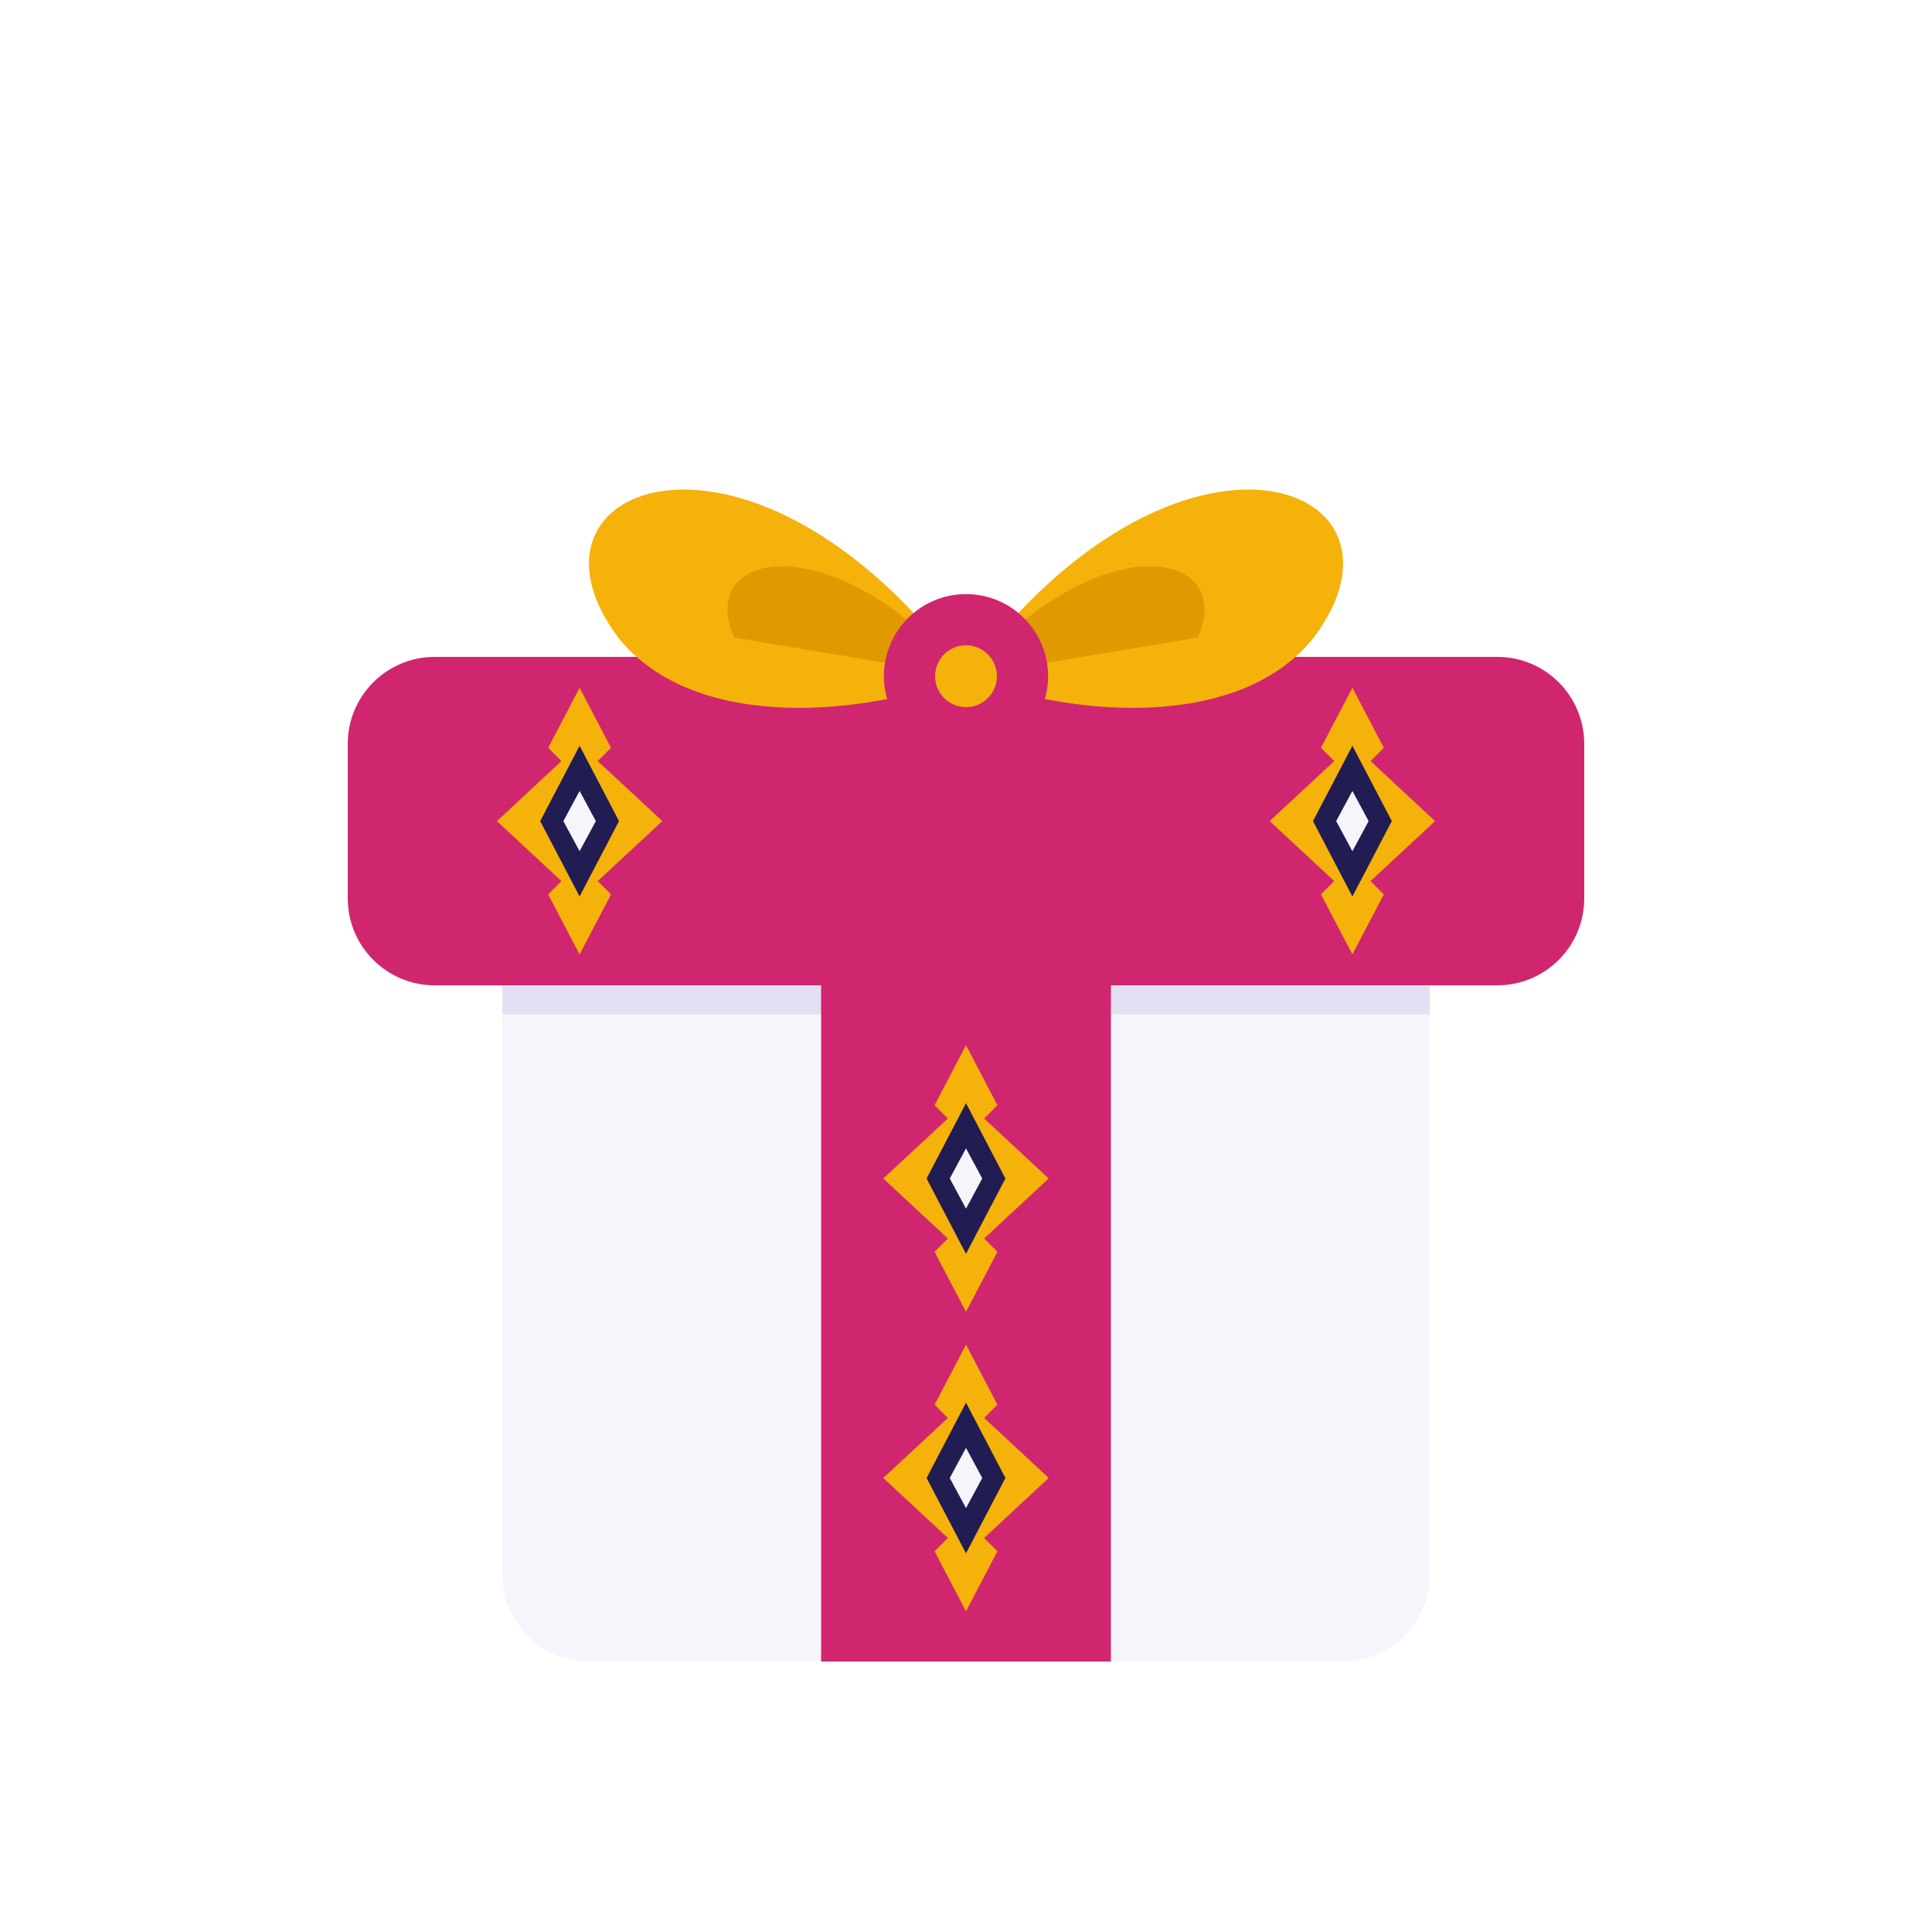
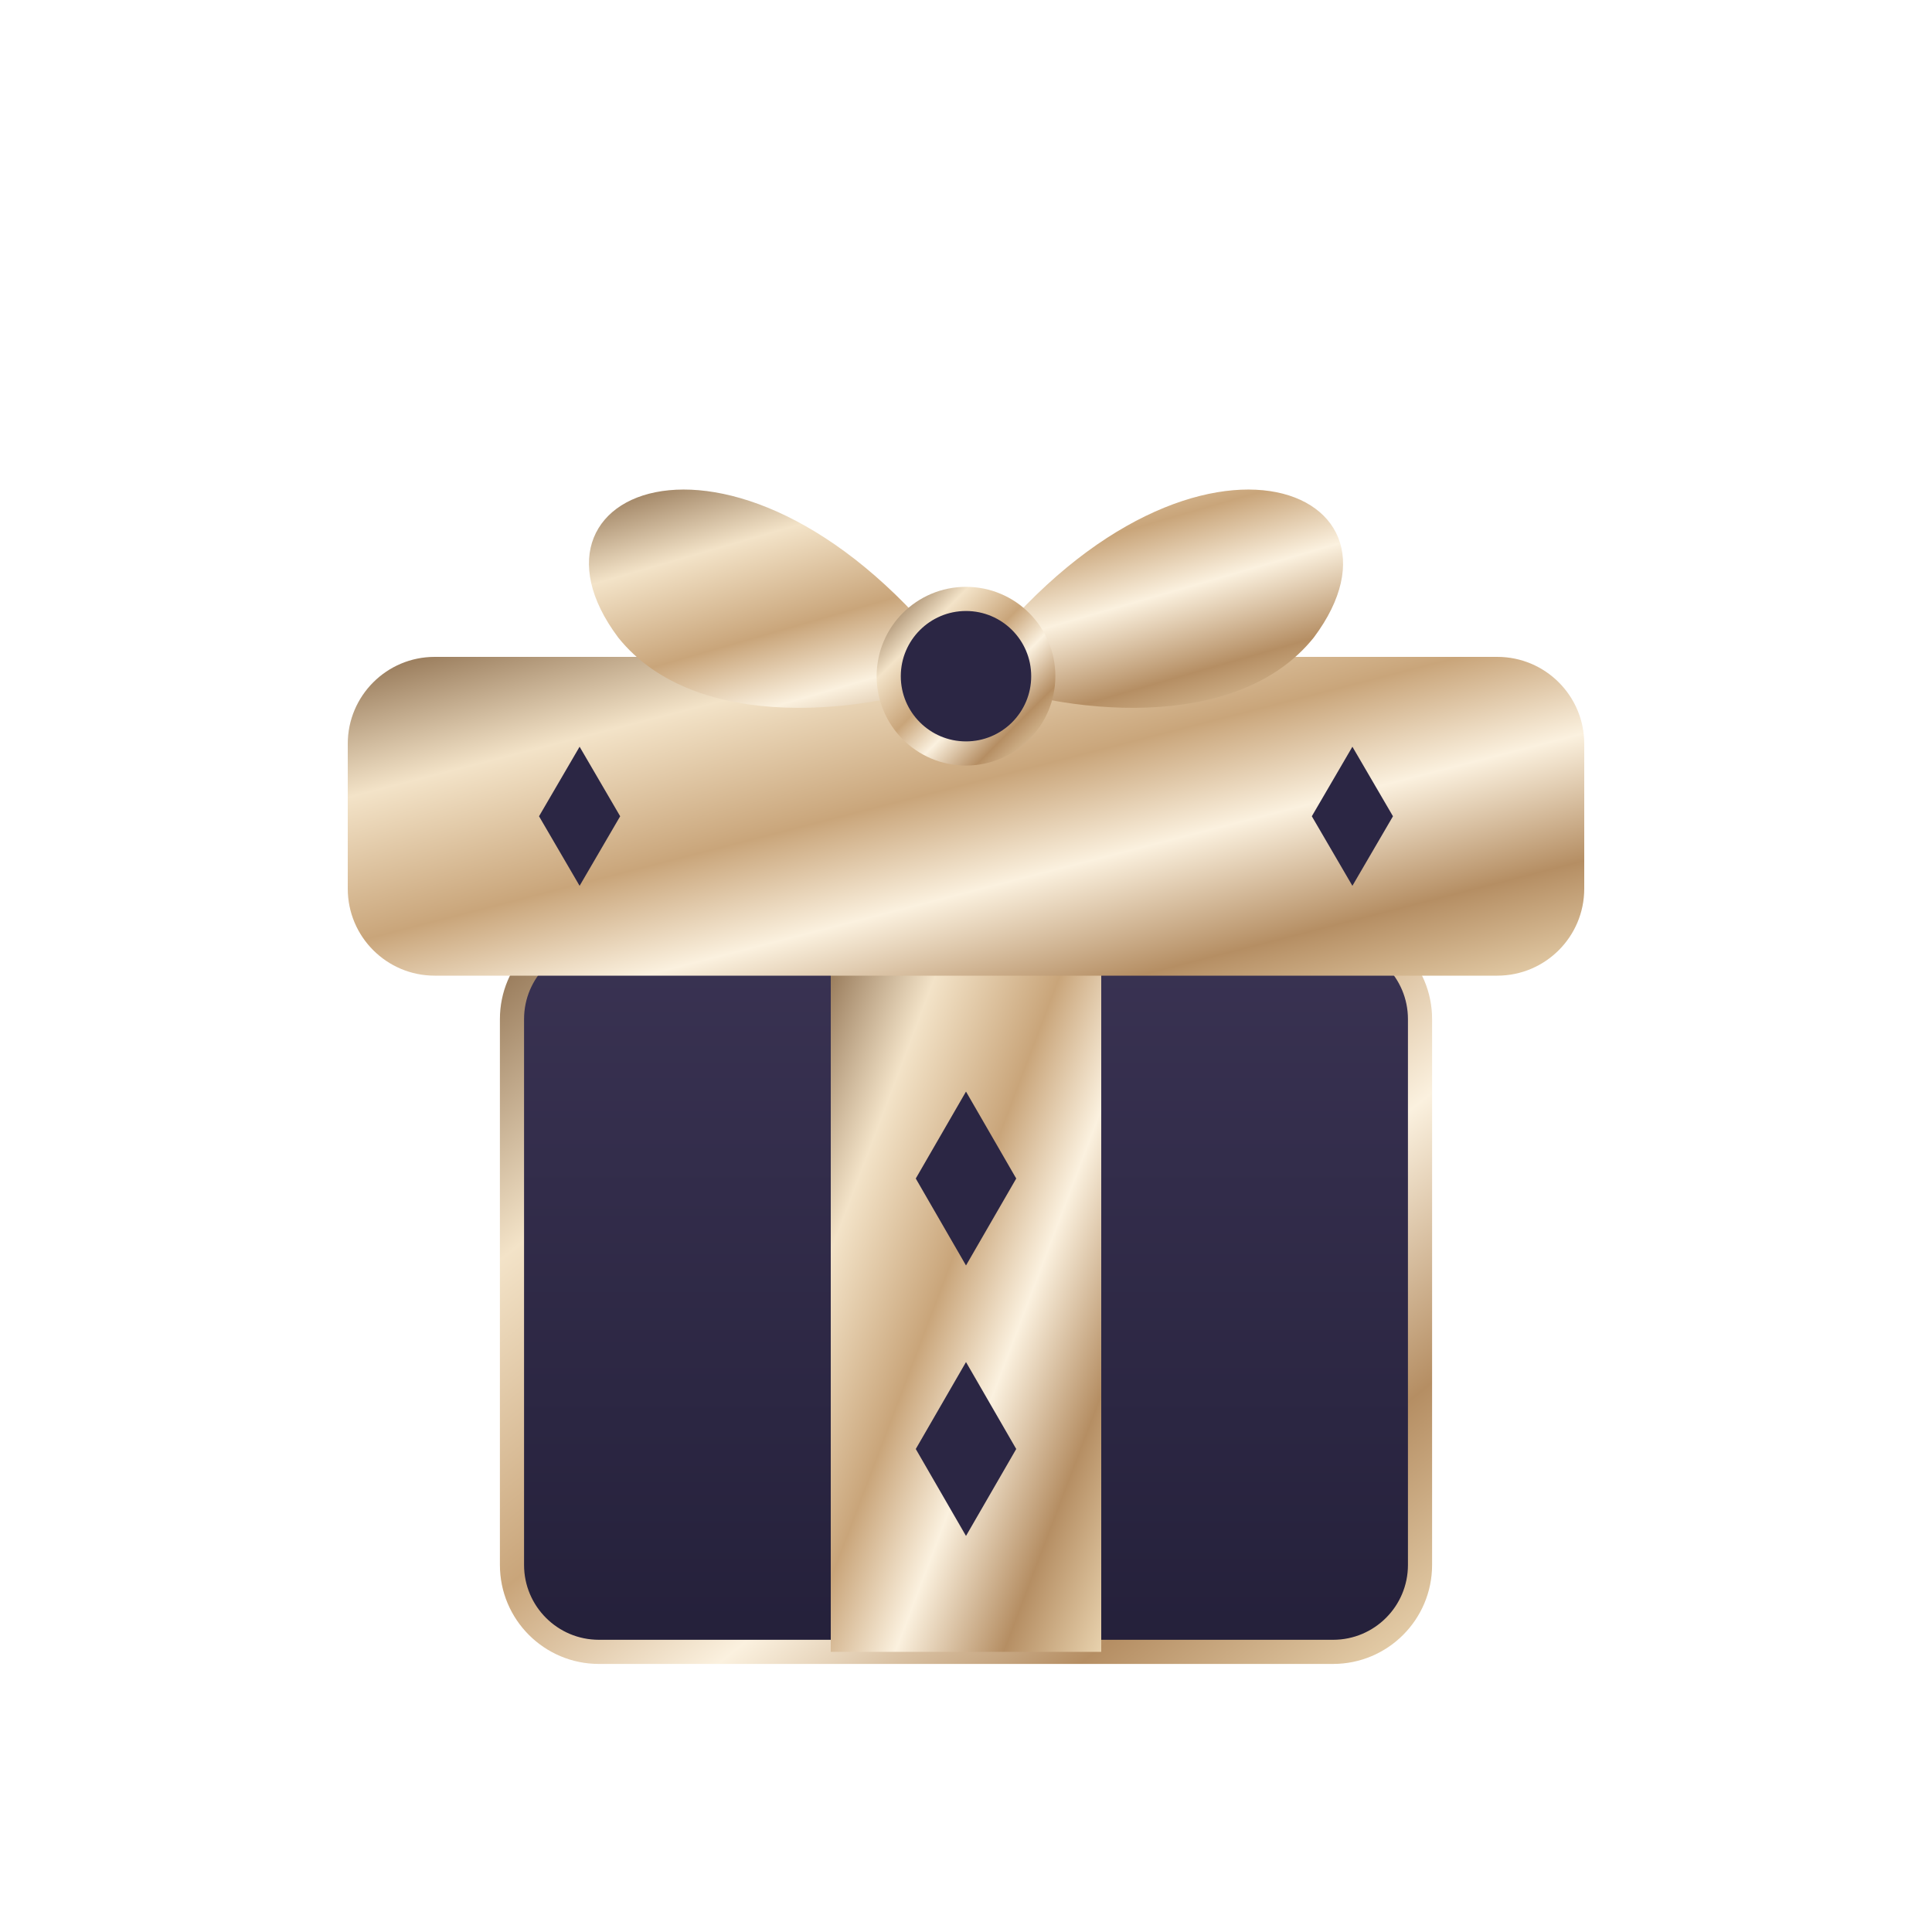
<svg xmlns="http://www.w3.org/2000/svg" viewBox="0 0 200 200" width="200" height="200">
-   <g transform="translate(0 0) scale(1.0)">
-     <rect x="52" y="96" width="96" height="76" rx="9" fill="#F7F5FC" />
-     <rect x="52" y="96" width="96" height="9" fill="#E4DFF2" />
-     <rect x="36" y="68" width="128" height="34" rx="9" fill="#D02670" />
-     <rect x="85" y="98" width="30" height="74" fill="#D02670" />
-     <polygon points="60.00,71.20 63.25,77.41 61.88,78.79 68.56,85.00 61.88,91.21 63.25,92.59 60.00,98.80 56.75,92.59 58.12,91.21 51.44,85.00 58.12,78.79 56.75,77.41" fill="#F5B20A" />
-     <polygon points="60.00,77.20 64.08,85.00 60.00,92.80 55.92,85.00" fill="#211C52" />
-     <polygon points="60.00,81.88 61.68,85.00 60.00,88.12 58.32,85.00" fill="#F7F5FC" />
-     <polygon points="140.00,71.20 143.25,77.41 141.88,78.79 148.56,85.00 141.88,91.21 143.25,92.59 140.00,98.80 136.75,92.59 138.12,91.21 131.44,85.00 138.12,78.79 136.75,77.41" fill="#F5B20A" />
-     <polygon points="140.00,77.20 144.08,85.00 140.00,92.80 135.92,85.00" fill="#211C52" />
-     <polygon points="140.00,81.88 141.68,85.00 140.00,88.12 138.32,85.00" fill="#F7F5FC" />
-     <polygon points="100.00,108.20 103.25,114.41 101.88,115.79 108.56,122.00 101.88,128.21 103.25,129.59 100.00,135.80 96.75,129.59 98.12,128.21 91.44,122.00 98.12,115.79 96.75,114.41" fill="#F5B20A" />
-     <polygon points="100.00,114.20 104.08,122.00 100.00,129.80 95.92,122.00" fill="#211C52" />
-     <polygon points="100.00,118.88 101.68,122.00 100.00,125.12 98.32,122.00" fill="#F7F5FC" />
-     <polygon points="100.00,139.20 103.25,145.41 101.88,146.79 108.56,153.00 101.88,159.21 103.25,160.59 100.00,166.80 96.75,160.59 98.12,159.21 91.44,153.00 98.12,146.79 96.75,145.41" fill="#F5B20A" />
-     <polygon points="100.00,145.20 104.08,153.00 100.00,160.80 95.92,153.00" fill="#211C52" />
-     <polygon points="100.00,149.88 101.68,153.00 100.00,156.12 98.32,153.00" fill="#F7F5FC" />
-     <path d="M100 70 C 78 40, 52 50, 64 66 C 72 76, 90 74, 100 70 Z" fill="#F5B20A" />
-     <path d="M100 70 C 122 40, 148 50, 136 66 C 128 76, 110 74, 100 70 Z" fill="#F5B20A" />
-     <path d="M100 70 C 86 54, 72 57, 76 66 Z M100 70 C 114 54, 128 57, 124 66 Z" fill="#E09A00" />
-     <circle cx="100" cy="70" r="8.5" fill="#D02670" />
-     <circle cx="100" cy="70" r="3.2" fill="#F5B20A" />
+   <defs>
+     <linearGradient id="g" x1="0" y1="0" x2="1" y2="1">
+       <stop offset="0" stop-color="#8E6F4E" />
+       <stop offset=".22" stop-color="#F3E3C8" />
+       <stop offset=".45" stop-color="#C9A57A" />
+       <stop offset=".62" stop-color="#FBF1DF" />
+       <stop offset=".82" stop-color="#B58E63" />
+       <stop offset="1" stop-color="#E8D2AE" />
+     </linearGradient>
+     <linearGradient id="b" x1="0" y1="0" x2="0" y2="1">
+       <stop offset="0" stop-color="#3A3353" />
+       <stop offset="1" stop-color="#24203A" />
+     </linearGradient>
+   </defs>
+   <rect x="53" y="96.5" width="94" height="74.5" rx="9" fill="url(#b)" stroke="url(#g)" stroke-width="2.5" />
+   <rect x="86" y="97" width="28" height="74" fill="url(#g)" />
+   <rect x="36" y="68" width="128" height="33" rx="9" fill="url(#g)" />
+   <g fill="#2B2644">
+     <polygon points="100,113.0 105.2,122 100,131.0 94.8,122" />
+     <polygon points="100,141.0 105.2,150 100,159.0 94.8,150" />
+     <polygon points="60,77.3 64.2,84.5 60,91.7 55.8,84.5" />
+     <polygon points="140,77.3 144.2,84.5 140,91.7 135.8,84.5" />
  </g>
+   <path d="M100 70 C 78 40, 52 50, 64 66 C 72 76, 90 74, 100 70 Z M100 70 C 122 40, 148 50, 136 66 C 128 76, 110 74, 100 70 Z" fill="url(#g)" />
+   <circle cx="100" cy="70" r="8" fill="#2B2644" stroke="url(#g)" stroke-width="2.5" />
</svg>
